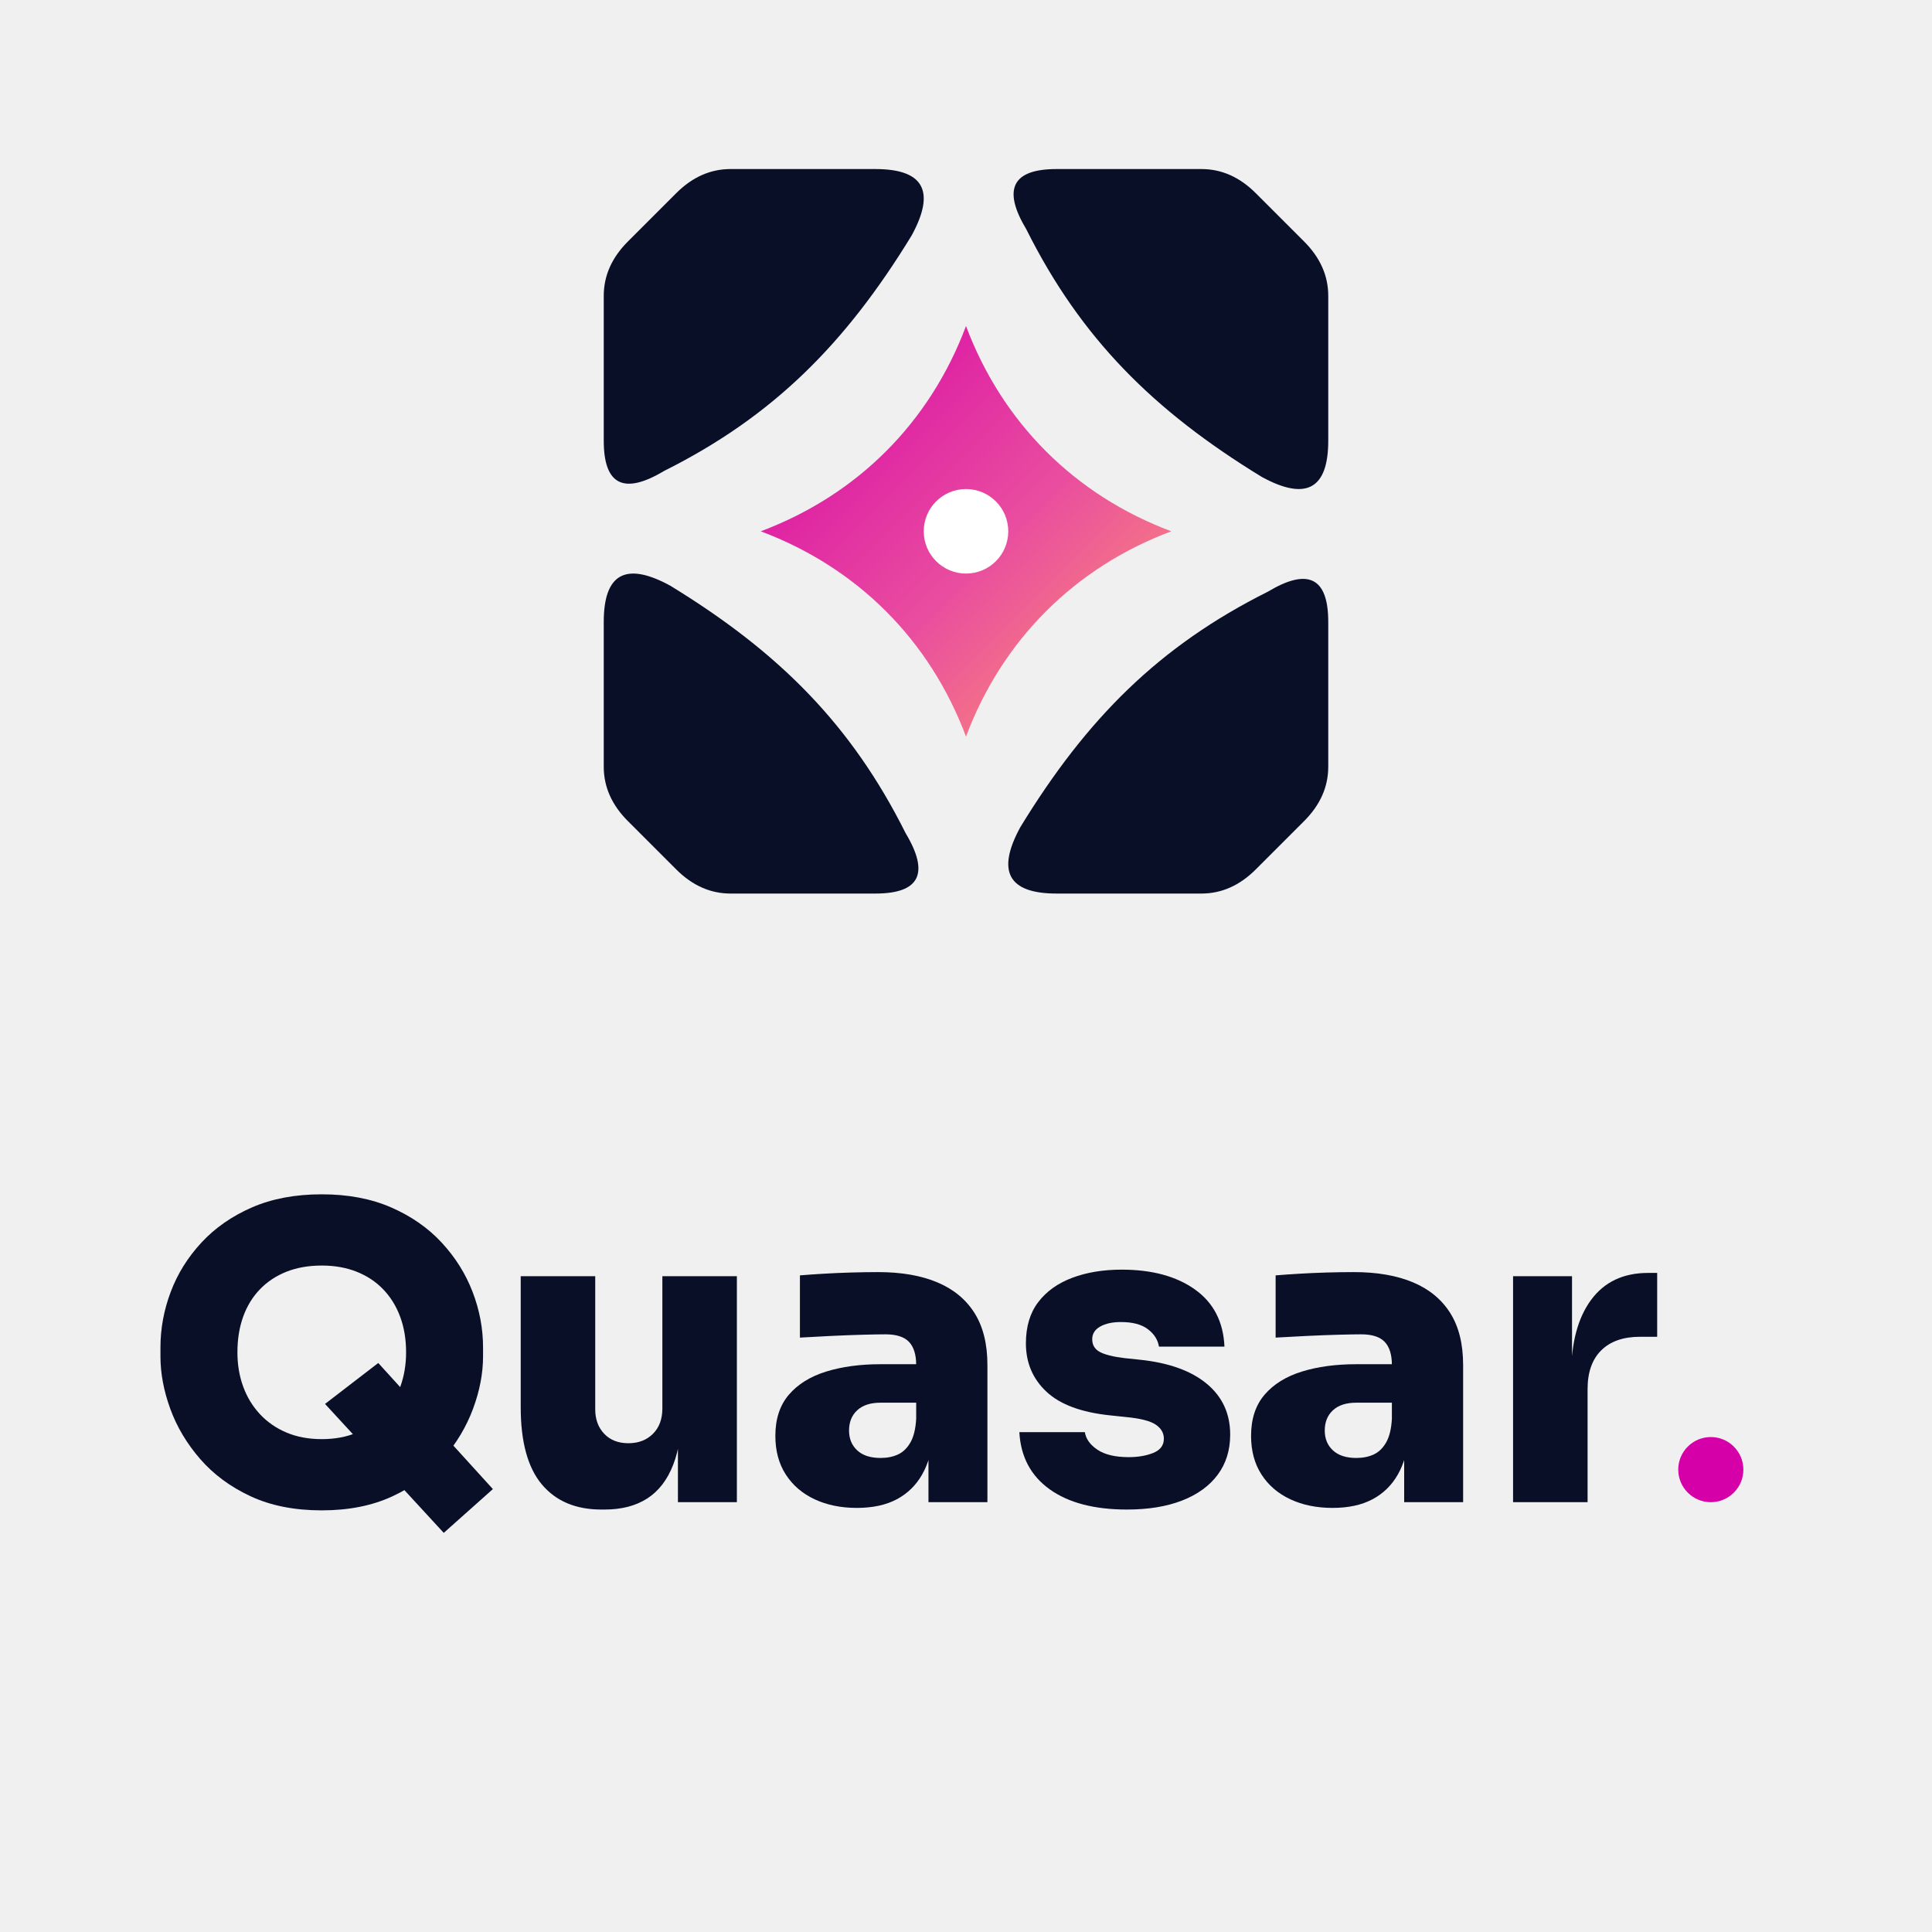
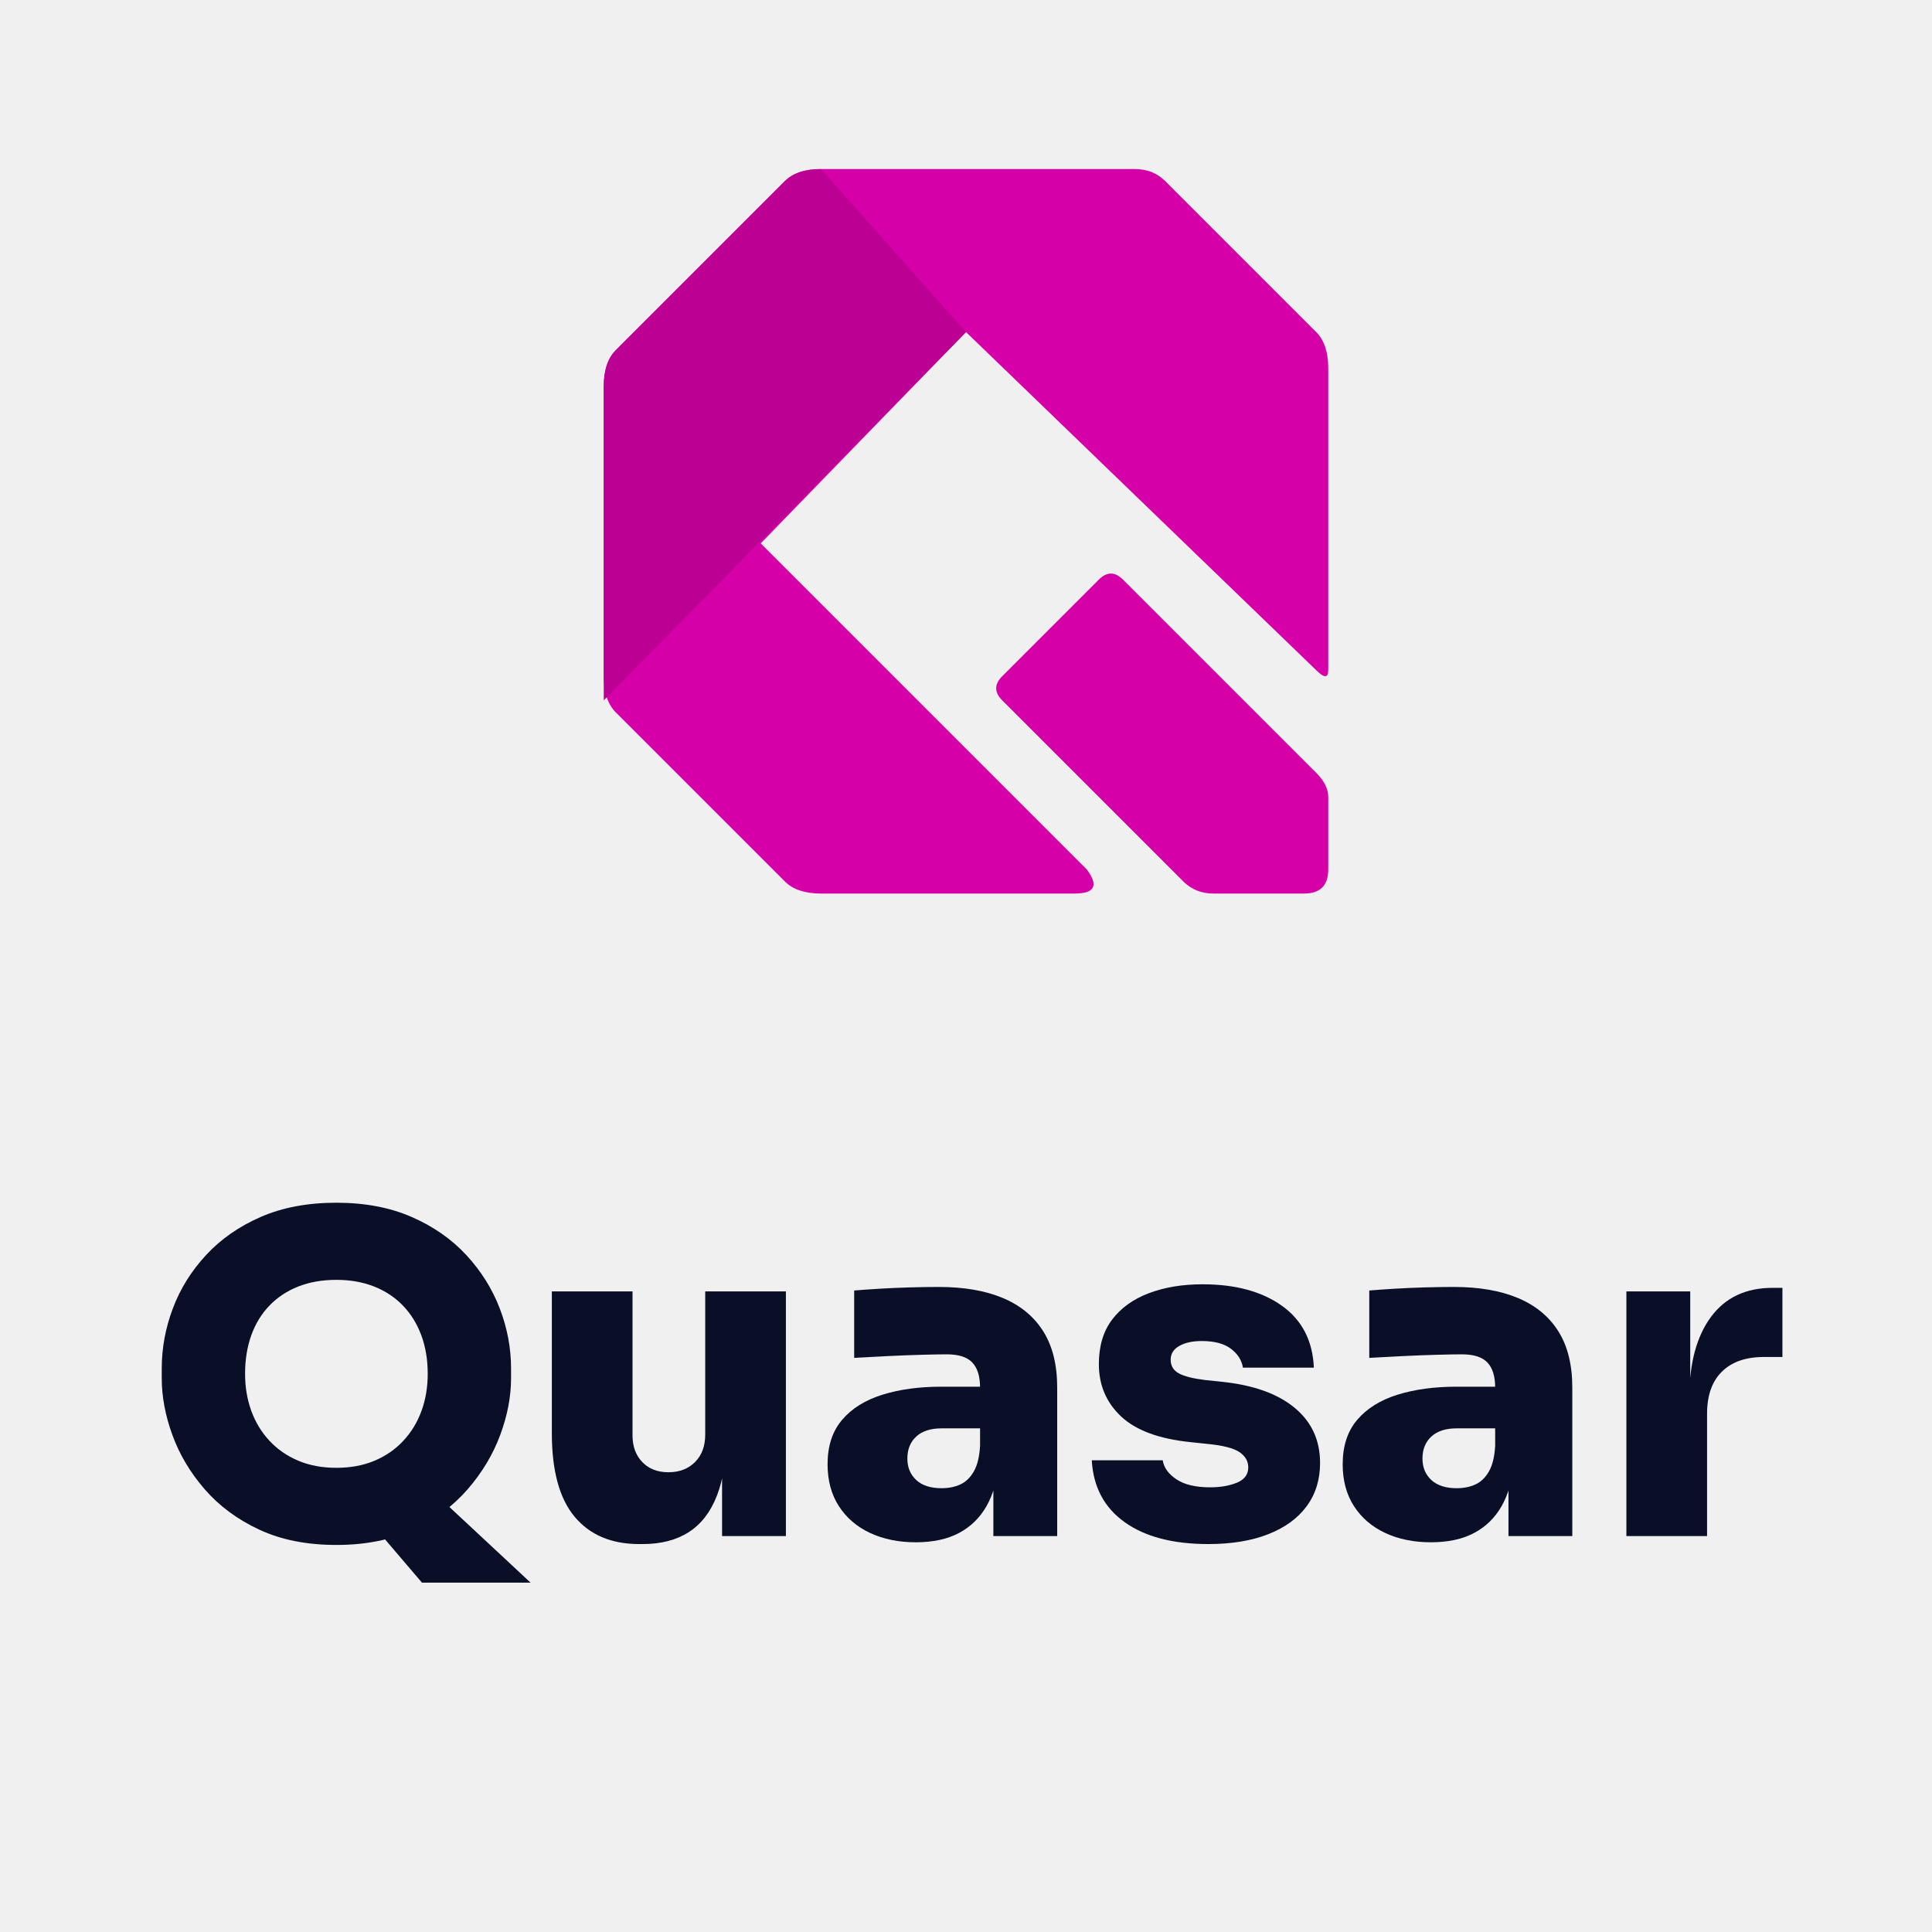
<svg xmlns="http://www.w3.org/2000/svg" width="320" height="320" viewBox="0 0 320 320">
  <g transform="translate(96 24)">
-     <defs>
-       <linearGradient id="core" x1="0" y1="0" x2="1" y2="1">
-         <stop offset="0" stop-color="#D600A8" />
-         <stop offset="0.55" stop-color="#E94D9F" />
-         <stop offset="1" stop-color="#FF9B6E" />
-       </linearGradient>
-     </defs>
-     <g fill="#0A0F28" id="blades">
-       <path d="M25 4 H49 Q61 4 55 15 C44 33 32 45 14 54 Q4 60 4 49 V25 Q4 20 8 16 L16 8 Q20 4 25 4Z" />
-       <path transform="rotate(90 64 64)" d="M25 4 H49 Q61 4 55 15 C44 33 32 45 14 54 Q4 60 4 49 V25 Q4 20 8 16 L16 8 Q20 4 25 4Z" />
-       <path transform="rotate(180 64 64)" d="M25 4 H49 Q61 4 55 15 C44 33 32 45 14 54 Q4 60 4 49 V25 Q4 20 8 16 L16 8 Q20 4 25 4Z" />
-       <path transform="rotate(270 64 64)" d="M25 4 H49 Q61 4 55 15 C44 33 32 45 14 54 Q4 60 4 49 V25 Q4 20 8 16 L16 8 Q20 4 25 4Z" />
-     </g>
-     <path id="star" fill="url(#core)" d="M64 30 C70 46 82 58 98 64 C82 70 70 82 64 98 C58 82 46 70 30 64 C46 58 58 46 64 30Z" />
-     <circle id="core-circle" cx="64" cy="64" r="7" fill="#FFFFFF" />
+     <path id="prism-band" fill="#D600A8" d="M40 4 H92 Q95 4 97 6 L122 31 Q124 33 124 37 V87 Q124 89 122 87 L64 31 L30 66 L84 120 Q87 124 82 124 H40 Q36 124 34 122 L6 94 Q4 92 4 88 V40 Q4 36 6 34 L34 6 Q36 4 40 4 Z" />
+     <path id="prism-facet" fill="#BC0094" d="M40 4 L64 31 L4 92 V40 Q4 36 6 34 L34 6 Q36 4 40 4 Z" />
+     <path id="prism-tail" fill="#D600A8" d="M90 72 Q88 70 86 72 L70 88 Q68 90 70 92 L100 122 Q102 124 105 124 H120 Q124 124 124 120 V108 Q124 106 122 104 Z" />
  </g>
-   <g transform="translate(24 181) scale(0.7705382)">
+   <g transform="translate(24 181) scale(0.8343558)">
    <g fill="#0A0F28" transform="translate(0 88) scale(0.088 -0.088)">
      <path transform="translate(0 0)" d="M432 -20Q332 -20 258 14.5Q184 49 135 105.5Q86 162 62 228Q38 294 38 356L38 378Q38 447 63 513.5Q88 580 138 634Q188 688 261.5 720Q335 752 432 752Q528 752 601.5 720Q675 688 725 634Q775 580 800.5 513.5Q826 447 826 378L826 356Q826 294 801.5 228Q777 162 728 105.5Q679 49 605 14.5Q531 -20 432 -20ZM432 154Q480 154 518 170Q556 186 583 215Q610 244 624 282.5Q638 321 638 366Q638 414 623.5 453Q609 492 582 520Q555 548 517 563Q479 578 432 578Q384 578 346 563Q308 548 281 520Q254 492 240 453Q226 414 226 366Q226 321 240 282.5Q254 244 281 215Q308 186 346 170Q384 154 432 154Z" />
-       <path d="M440 240 L570 340 L850 32 L730 -75 Z" />
+       <path d="M450 100 H650 L870 -105 H625 Z" />
      <path transform="translate(864 0)" d="M251 -18Q157 -18 105.5 43.5Q54 105 54 232L54 552L236 552L236 227Q236 190 258 167Q280 144 317 144Q354 144 377 167Q400 190 400 229L400 552L582 552L582 0L438 0L438 232L448 232Q448 147 426.5 91.5Q405 36 363 9Q321 -18 259 -18Z" />
      <path transform="translate(1514 0)" d="M400 0L400 162L370 162L370 335Q370 373 352.5 391.5Q335 410 295 410Q276 410 239 409Q202 408 161 406Q120 404 86 402L86 554Q110 556 143 558Q176 560 211.5 561Q247 562 277 562Q362 562 421.5 537Q481 512 512.5 462Q544 412 544 335L544 0ZM225 -14Q167 -14 122 7Q77 28 51.5 67.5Q26 107 26 162Q26 224 59 262.5Q92 301 150 319Q208 337 283 337L390 337L390 243L283 243Q246 243 226 224.5Q206 206 206 175Q206 145 226 126.5Q246 108 283 108Q307 108 325.5 116.5Q344 125 356 146Q368 167 370 204L412 164Q407 107 384.5 67.5Q362 28 322.5 7Q283 -14 225 -14Z" />
      <path transform="translate(2114 0)" d="M285 -18Q165 -18 96 31.5Q27 81 22 171L182 171Q186 146 213 128Q240 110 289 110Q324 110 349.5 120.5Q375 131 375 155Q375 176 355 189.5Q335 203 282 208L244 212Q138 223 88 270Q38 317 38 388Q38 449 68 488.5Q98 528 151 548Q204 568 272 568Q383 568 451 519.5Q519 471 523 380L363 380Q359 405 336 422.5Q313 440 270 440Q239 440 219.5 429Q200 418 200 398Q200 377 218.5 367Q237 357 278 352L316 348Q422 337 479.5 289.5Q537 242 537 165Q537 108 506.5 67Q476 26 419.5 4Q363 -18 285 -18Z" />
      <path transform="translate(2676 0)" d="M400 0L400 162L370 162L370 335Q370 373 352.5 391.5Q335 410 295 410Q276 410 239 409Q202 408 161 406Q120 404 86 402L86 554Q110 556 143 558Q176 560 211.5 561Q247 562 277 562Q362 562 421.5 537Q481 512 512.5 462Q544 412 544 335L544 0ZM225 -14Q167 -14 122 7Q77 28 51.5 67.5Q26 107 26 162Q26 224 59 262.5Q92 301 150 319Q208 337 283 337L390 337L390 243L283 243Q246 243 226 224.5Q206 206 206 175Q206 145 226 126.5Q246 108 283 108Q307 108 325.5 116.5Q344 125 356 146Q368 167 370 204L412 164Q407 107 384.5 67.5Q362 28 322.5 7Q283 -14 225 -14Z" />
      <path transform="translate(3276 0)" d="M66 0L66 552L210 552L210 312L208 312Q208 428 256.5 494Q305 560 396 560L418 560L418 404L376 404Q315 404 281.5 371Q248 338 248 276L248 0Z" />
    </g>
-     <circle cx="336.6" cy="81" r="7" fill="#D600A8" />
  </g>
</svg>
